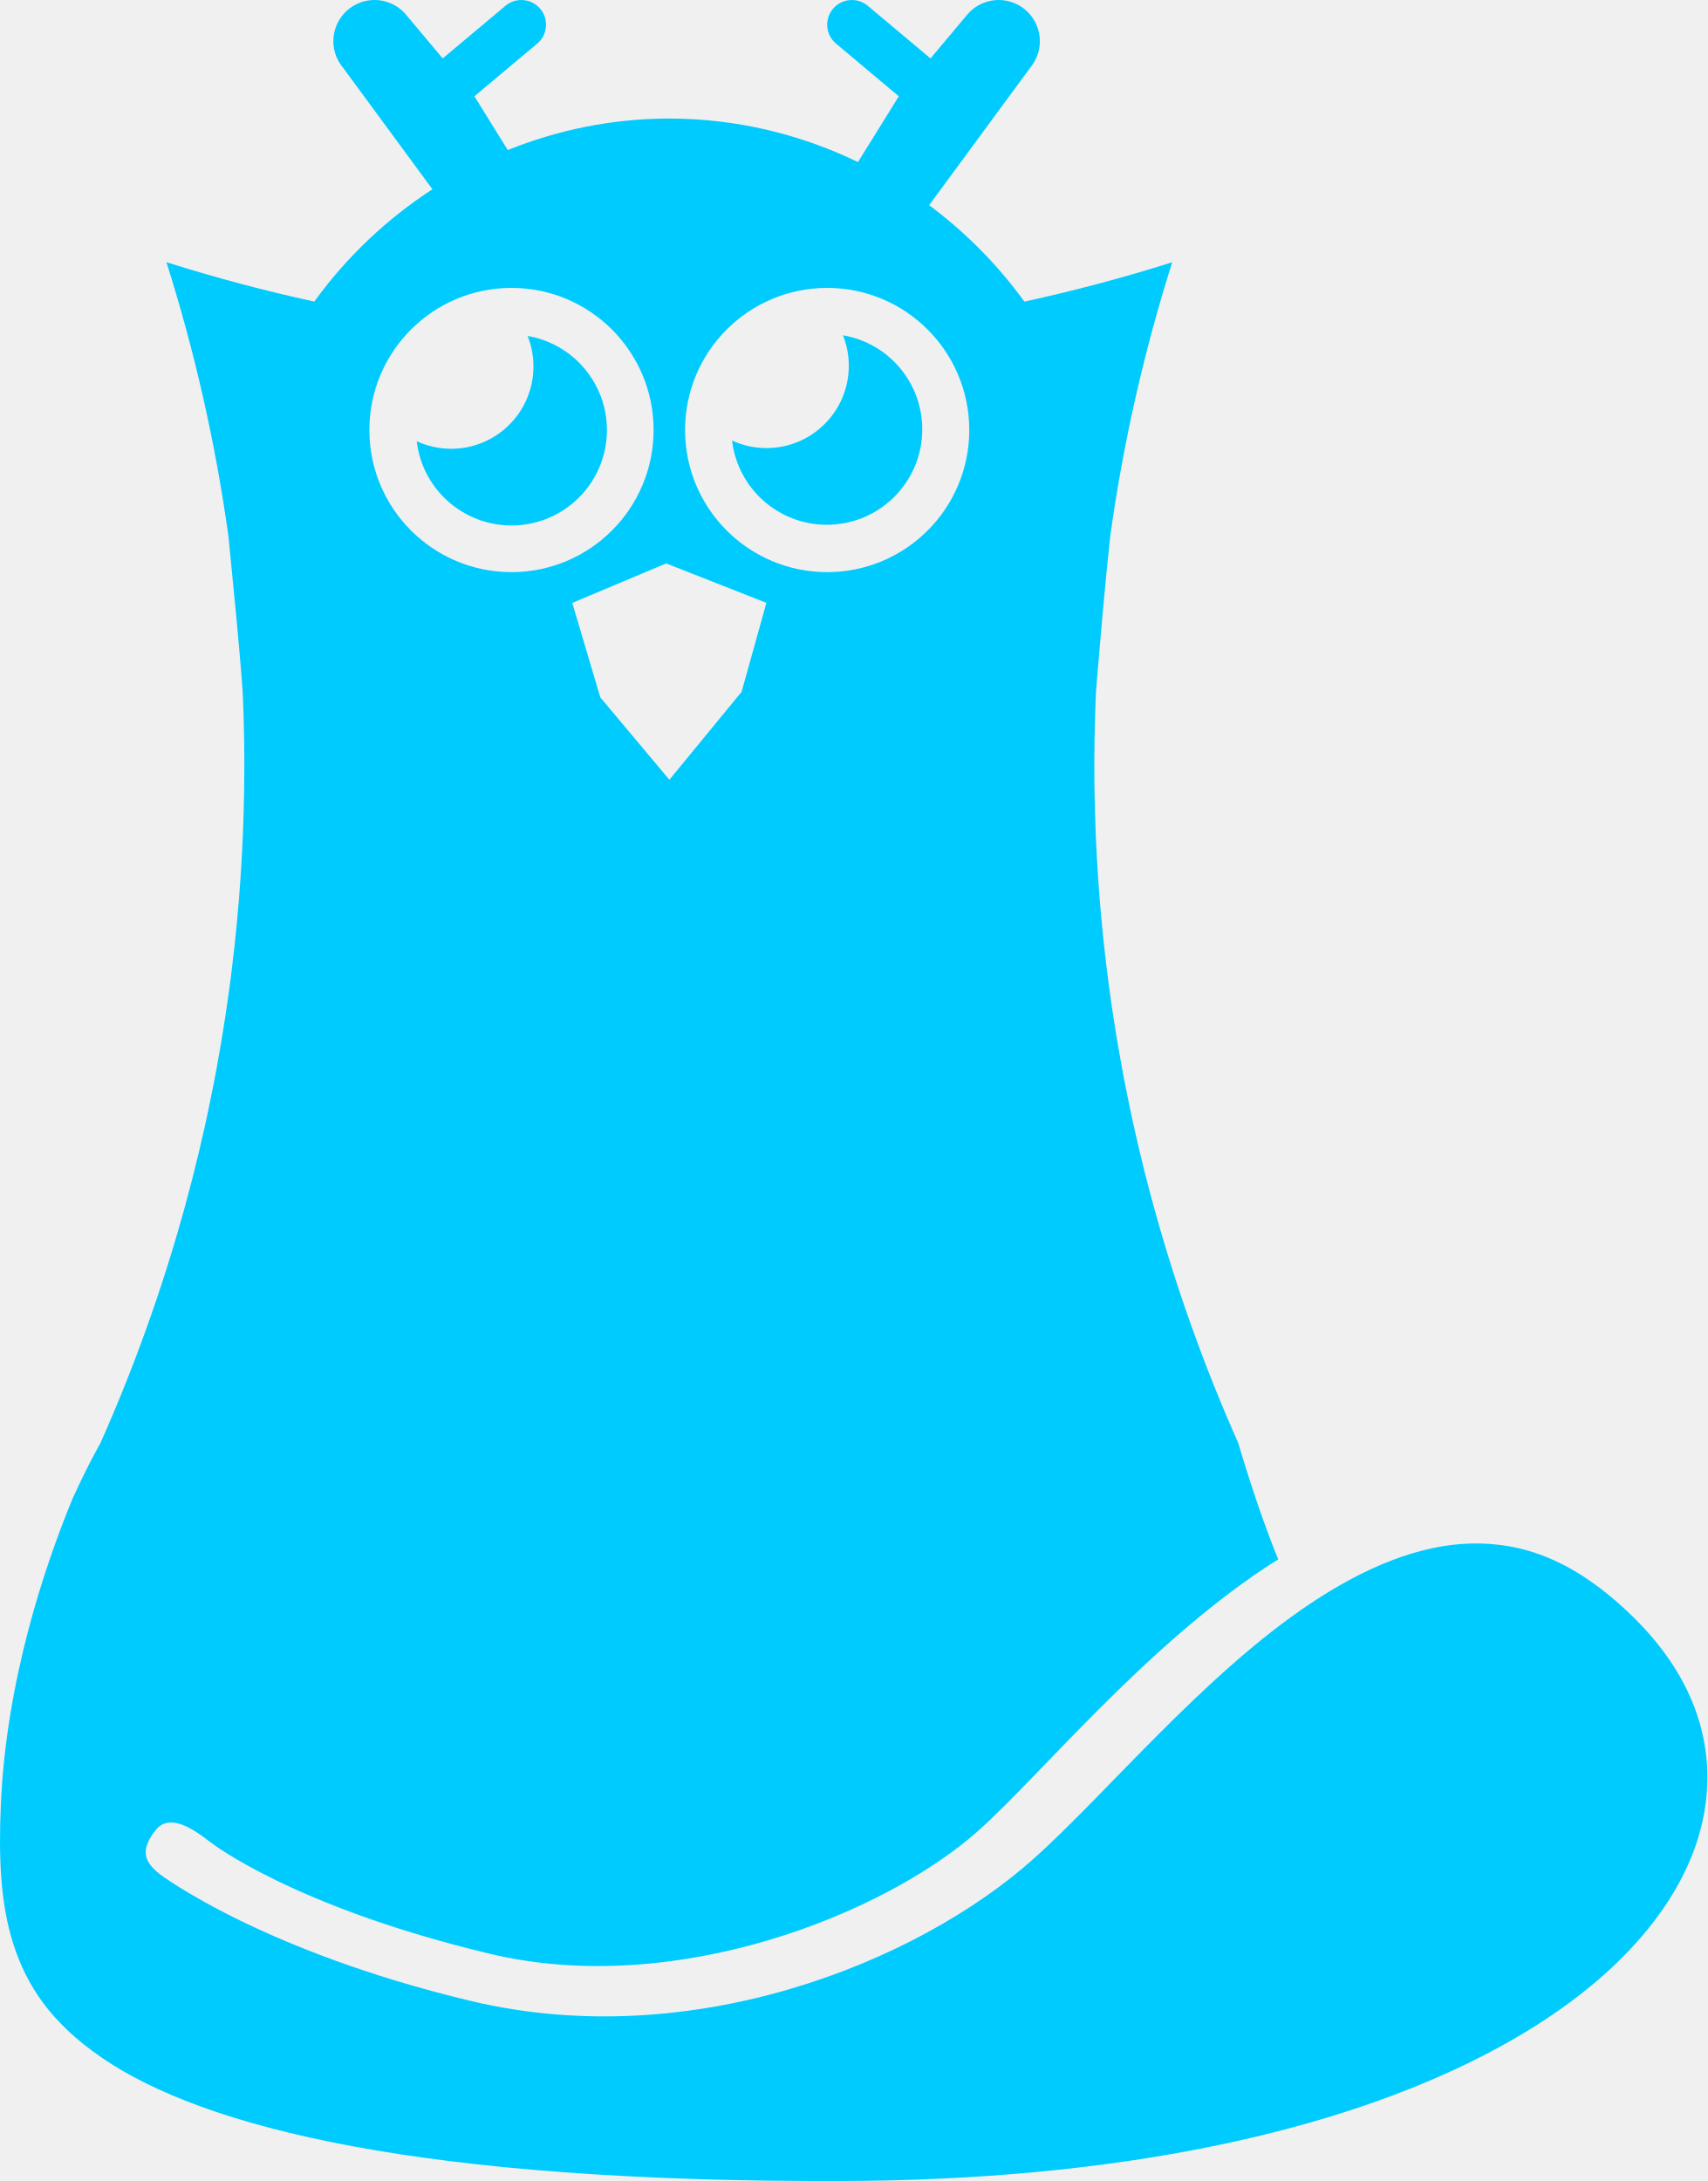
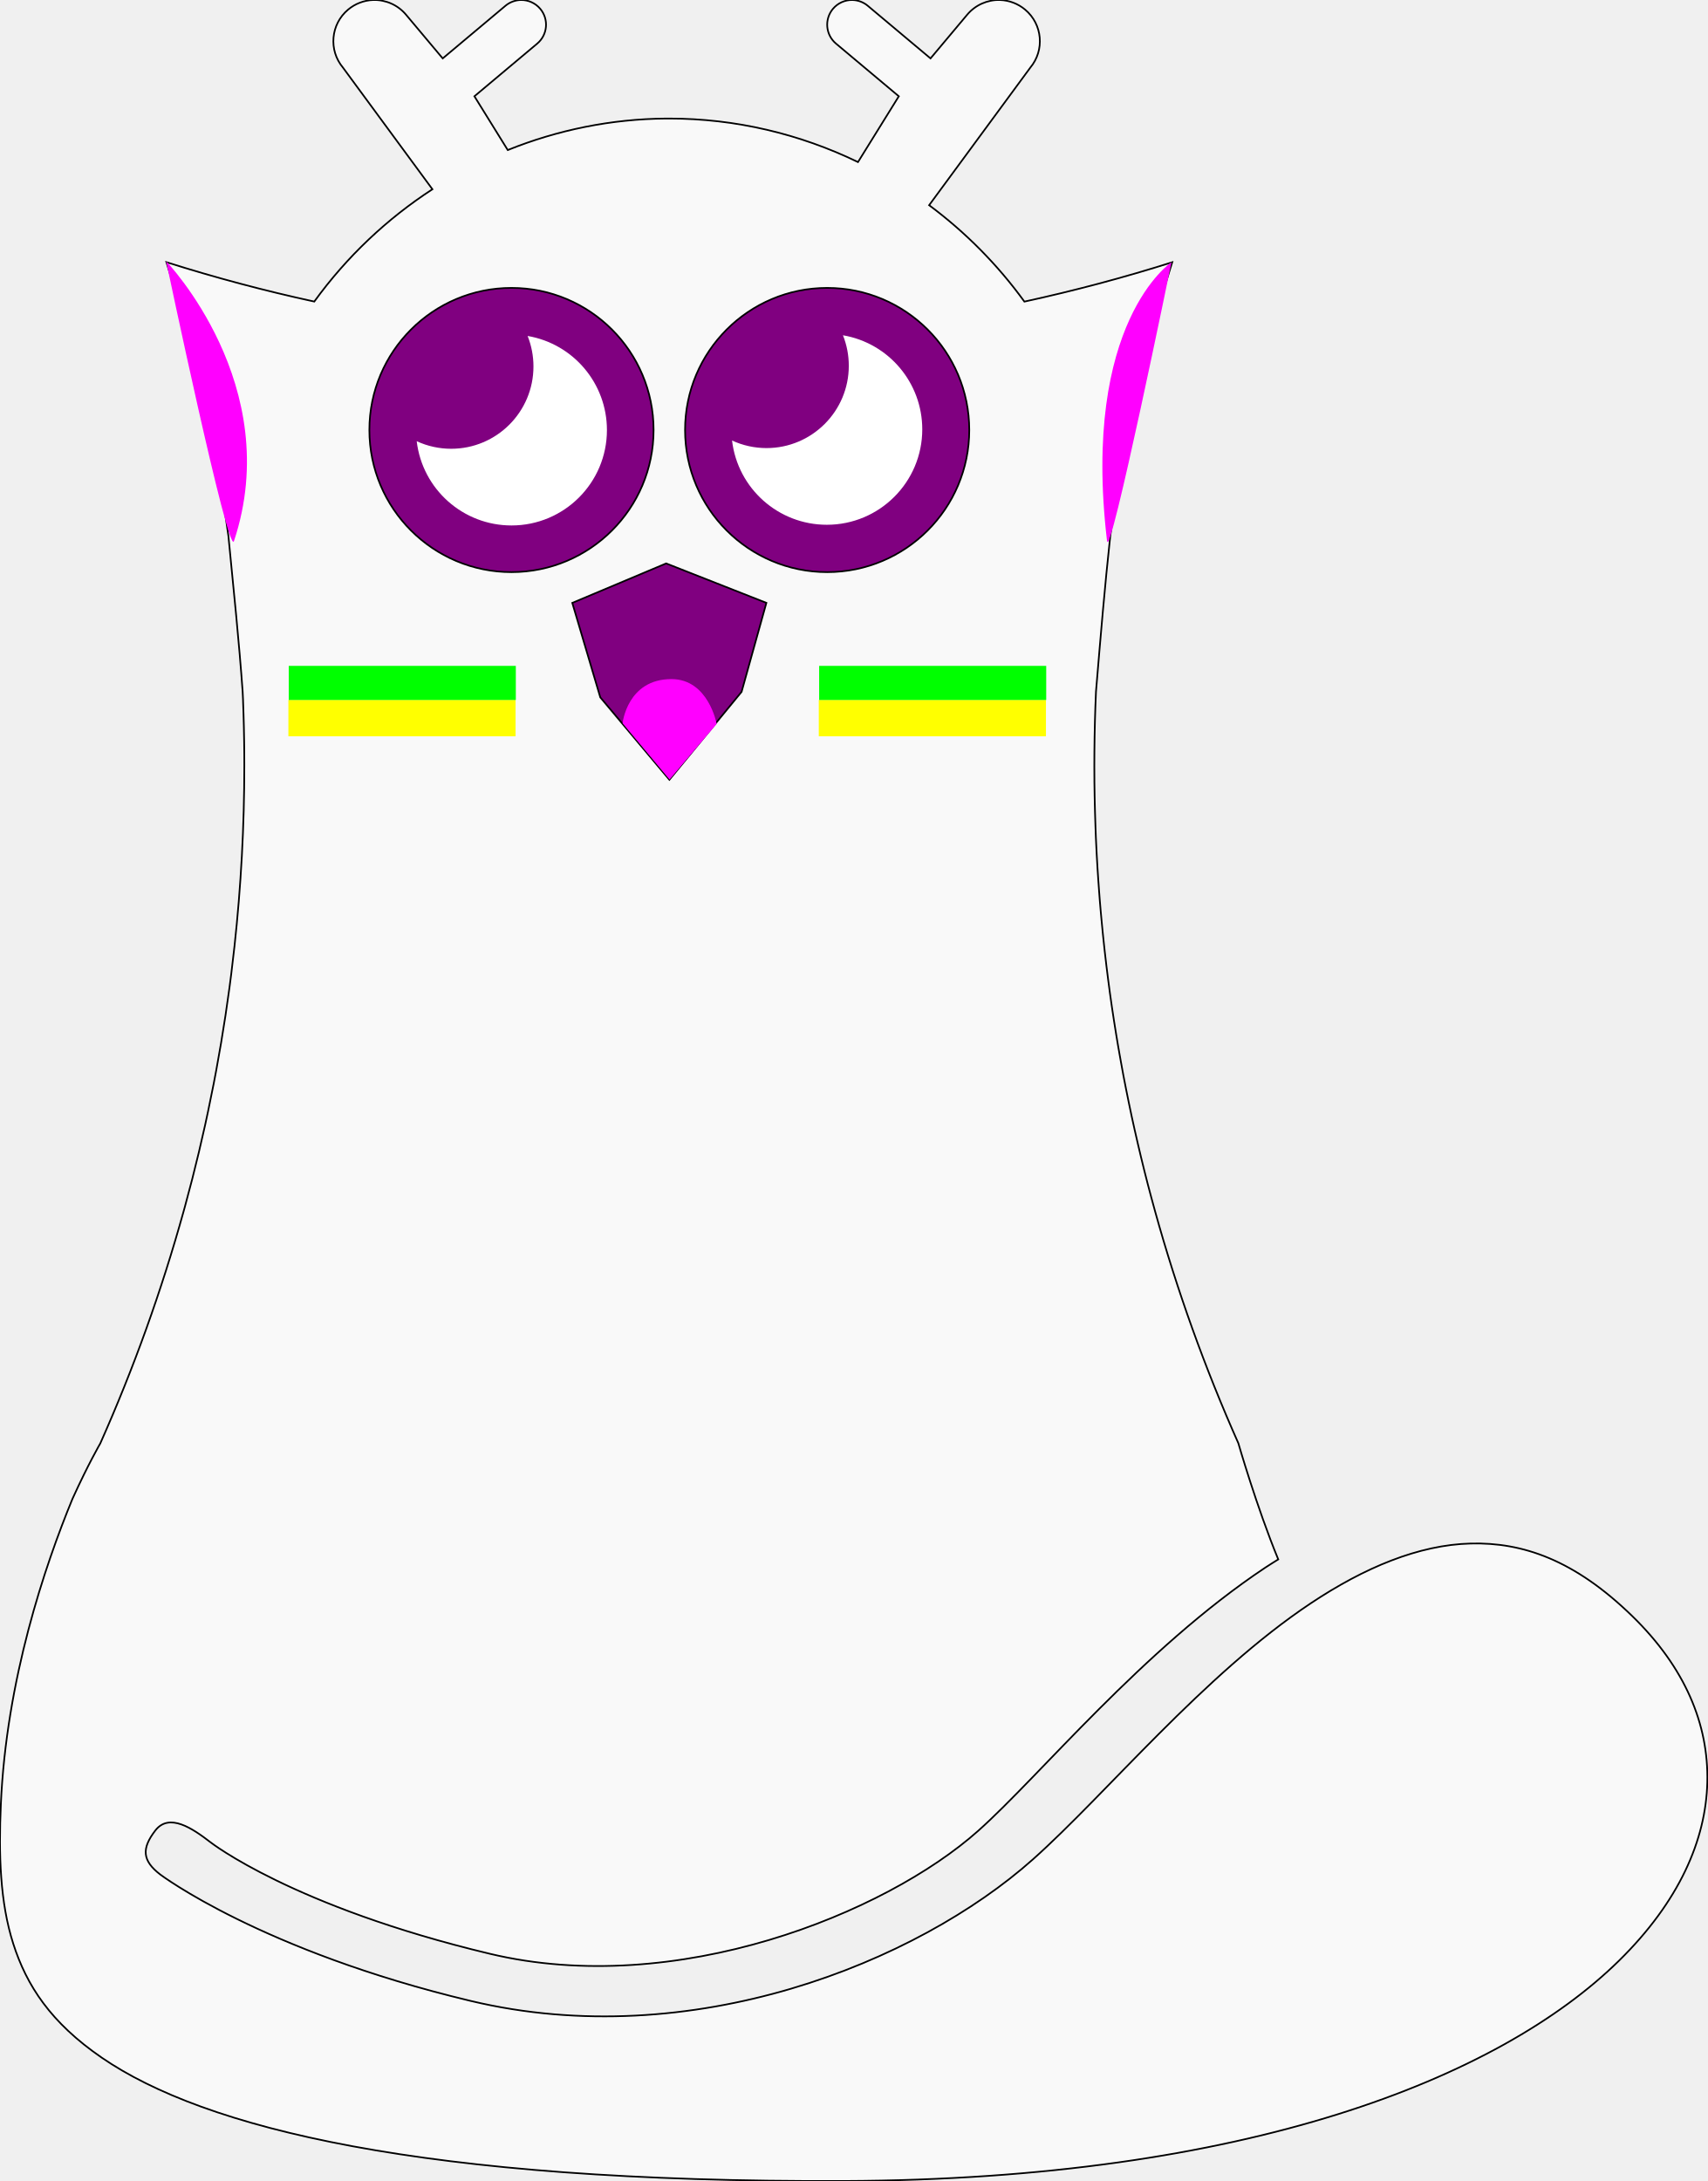
<svg xmlns="http://www.w3.org/2000/svg" version="1.1" id="svg2480" width="103.713" height="132.472" viewBox="0 0 103.713 132.472">
  <defs id="defs2484" />
  <g id="g2488" transform="translate(-33.12605,-7.61205)">
-     <g id="g905" style="fill:#00cbff;fill-opacity:1">
-       <path id="path2492" style="fill:#00cbff;fill-opacity:1;stroke:none;stroke-width:1.002;stroke-linecap:round" d="m 55.797,7.613 c -0.56,0.018 -1.098,0.224 -1.527,0.584 -1.058,0.887 -1.197,2.463 -0.311,3.521 l 5.434,7.389 c -2.744,1.785 -5.188,4.079 -7.176,6.822 C 49.188,25.27 46.192,24.472 43.236,23.537 44.956,28.964 46.215,34.526 47,40.164 c 0.324,3.296 0.652,6.478 0.865,9.449 0.007,0.14 0.013,0.28 0.02,0.42 l 0.004,0.094 0.006,0.191 c 0.009,0.218 0.016,0.436 0.023,0.654 0.008,0.251 0.015,0.501 0.021,0.752 l 0.002,0.094 c 0.005,0.251 0.01,0.501 0.014,0.752 l 0.002,0.094 c 0.004,0.251 0.006,0.501 0.008,0.752 0.002,0.234 0.002,0.467 0.002,0.701 -2.26e-4,3.667 -0.2,7.331 -0.598,10.977 -0.061,0.561 -0.127,1.122 -0.197,1.682 -0.035,0.279 -0.072,0.559 -0.109,0.838 -0.075,0.559 -0.155,1.118 -0.24,1.676 -0.085,0.558 -0.174,1.115 -0.268,1.672 -0.094,0.556 -0.192,1.112 -0.295,1.666 -0.052,0.277 -0.104,0.554 -0.158,0.83 -0.108,0.554 -0.221,1.106 -0.338,1.658 -0.058,0.276 -0.117,0.552 -0.178,0.828 -0.122,0.551 -0.248,1.1 -0.379,1.648 -0.131,0.549 -0.266,1.096 -0.406,1.643 -0.14,0.546 -0.285,1.091 -0.434,1.635 v 0.002 c -0.028,0.103 -0.057,0.206 -0.086,0.309 -1.337,4.818 -3.029,9.531 -5.062,14.1 0,0 -0.735,1.262 -1.691,3.369 -1.676,4.069 -4.022,10.994 -4.35,18.564 -0.132,3.059 -0.055,5.937 0.756,8.467 0.811,2.53 2.272,4.784 5.377,6.914 6.21,4.259 19.384,7.589 45.121,7.488 24.367,-0.096 39.762,-6.227 47.043,-13.383 3.641,-3.578 5.278,-7.32 5.361,-10.84 0.084,-3.52 -1.354,-6.966 -4.553,-10.082 -3.511,-3.421 -6.666,-4.494 -9.82,-4.414 -3.154,0.08 -6.457,1.461 -9.715,3.631 -6.516,4.341 -12.428,11.588 -16.873,15.549 -7.052,6.283 -20.742,11.807 -34.158,8.602 -12.729,-3.041 -18.859,-7.68 -18.859,-7.68 -1.094,-0.842 -1.141,-1.574 -0.299,-2.669 0.843,-1.094 2.254,-0.135 3.348,0.708 0,0 4.975,3.911 16.973,6.777 11.31,2.703 24.023,-2.439 29.67,-7.471 3.75,-3.341 9.971,-11.012 17.428,-15.979 0.261,-0.174 0.53,-0.336 0.795,-0.504 -1.304,-3.164 -2.424,-7.055 -2.424,-7.055 -2.033,-4.568 -3.724,-9.28 -5.061,-14.098 -0.075,-0.272 -0.15,-0.544 -0.223,-0.816 -0.073,-0.272 -0.146,-0.545 -0.217,-0.818 -0.071,-0.273 -0.14,-0.547 -0.209,-0.82 -0.068,-0.273 -0.135,-0.547 -0.201,-0.82 -0.066,-0.274 -0.131,-0.549 -0.195,-0.824 -0.064,-0.273 -0.126,-0.547 -0.188,-0.82 l -0.002,-0.006 c -0.062,-0.274 -0.122,-0.549 -0.182,-0.824 -0.059,-0.276 -0.117,-0.552 -0.174,-0.828 -0.057,-0.276 -0.113,-0.552 -0.168,-0.828 -0.055,-0.277 -0.109,-0.554 -0.162,-0.832 -0.052,-0.277 -0.103,-0.554 -0.152,-0.832 -0.029,-0.16 -0.058,-0.32 -0.086,-0.48 -0.033,-0.187 -0.066,-0.375 -0.098,-0.562 -0.035,-0.208 -0.07,-0.417 -0.104,-0.625 -0.045,-0.278 -0.09,-0.556 -0.133,-0.834 -0.043,-0.279 -0.086,-0.558 -0.127,-0.838 -0.041,-0.279 -0.081,-0.558 -0.119,-0.838 -0.038,-0.279 -0.075,-0.558 -0.111,-0.838 -0.036,-0.28 -0.071,-0.56 -0.105,-0.84 -0.034,-0.28 -0.066,-0.56 -0.098,-0.84 -0.021,-0.191 -0.042,-0.383 -0.062,-0.574 -0.018,-0.168 -0.036,-0.336 -0.053,-0.504 -0.028,-0.276 -0.054,-0.552 -0.08,-0.828 -0.015,-0.163 -0.03,-0.327 -0.045,-0.49 l -0.012,-0.133 c -0.018,-0.2 -0.034,-0.4 -0.051,-0.6 -0.012,-0.154 -0.024,-0.307 -0.035,-0.461 l -0.004,-0.047 c -0.019,-0.256 -0.037,-0.512 -0.055,-0.768 -0.015,-0.217 -0.029,-0.435 -0.043,-0.652 -0.017,-0.282 -0.034,-0.564 -0.049,-0.846 -0.01,-0.194 -0.02,-0.388 -0.029,-0.582 -0.007,-0.147 -0.015,-0.294 -0.021,-0.441 -0.009,-0.222 -0.018,-0.444 -0.025,-0.666 -0.01,-0.282 -0.019,-0.564 -0.027,-0.846 -0.006,-0.206 -0.011,-0.413 -0.016,-0.619 -0.004,-0.151 -0.007,-0.302 -0.01,-0.453 v -0.035 c -0.005,-0.259 -0.009,-0.518 -0.012,-0.777 v -0.178 c -0.002,-0.238 -0.003,-0.475 -0.004,-0.713 v -0.08 c 1.25e-4,-0.282 0.001,-0.564 0.004,-0.846 0.01,-1.217 0.042,-2.434 0.096,-3.65 v -0.002 c 0.293,-3.498 0.533,-6.372 0.867,-9.449 0.785,-5.64 2.044,-11.203 3.764,-16.631 -2.955,0.934 -5.951,1.731 -8.979,2.391 -1.646,-2.271 -3.606,-4.234 -5.787,-5.857 l 6.143,-8.353 C 96.596,10.661 96.456,9.084 95.398,8.197 94.969,7.837 94.431,7.631 93.871,7.613 93.105,7.589 92.37,7.918 91.877,8.506 l -2.227,2.654 -3.812,-3.197 C 85.575,7.743 85.245,7.62 84.902,7.613 c -0.453,-0.009 -0.886,0.188 -1.178,0.535 -0.532,0.635 -0.449,1.581 0.186,2.113 l 3.814,3.199 -2.479,3.996 C 81.707,15.745 77.805,14.813 73.785,14.812 c -0.063,-2.28e-4 -0.126,-2.28e-4 -0.189,0 -3.34,0.024 -6.596,0.694 -9.627,1.914 l -2.025,-3.266 3.814,-3.199 c 0.635,-0.532 0.718,-1.478 0.186,-2.113 -0.292,-0.347 -0.724,-0.544 -1.178,-0.535 -0.343,0.006 -0.673,0.13 -0.936,0.35 l -3.812,3.197 -2.227,-2.654 C 57.298,7.918 56.563,7.589 55.797,7.613 Z m 8.4,17.486 c 4.766,5.47e-4 8.63,3.864 8.631,8.631 5.31e-4,4.767 -3.864,8.632 -8.631,8.633 -4.768,5.32e-4 -8.633,-3.865 -8.633,-8.633 5.47e-4,-4.767 3.866,-8.631 8.633,-8.631 z m 19.174,0 c 4.767,-5.31e-4 8.632,3.864 8.633,8.631 5.31e-4,4.768 -3.865,8.633 -8.633,8.633 -4.767,-5.47e-4 -8.631,-3.866 -8.631,-8.633 5.47e-4,-4.766 3.864,-8.63 8.631,-8.631 z m -9.779,16.734 6.088,2.396 -1.506,5.404 -4.387,5.342 -4.197,-5.006 -1.701,-5.738 z" />
-       <path id="path2669-9" style="font-variation-settings:normal;vector-effect:none;fill:#00cbff;fill-opacity:1;stroke:none;stroke-width:0.517;stroke-linecap:round;stroke-linejoin:miter;stroke-miterlimit:4;stroke-dasharray:none;stroke-dashoffset:0;stroke-opacity:1;stop-color:#000000" d="m 65.176,28.018 a 5,5 0 0 1 0.355,1.852 5,5 0 0 1 -5,5 5,5 0 0 1 -2.092,-0.459 5.797,5.797 0 0 0 5.758,5.117 5.797,5.797 0 0 0 5.797,-5.797 5.797,5.797 0 0 0 -4.818,-5.713 z" />
-       <path id="path2669-9-0" style="font-variation-settings:normal;vector-effect:none;fill:#00cbff;fill-opacity:1;stroke:none;stroke-width:0.517;stroke-linecap:round;stroke-linejoin:miter;stroke-miterlimit:4;stroke-dasharray:none;stroke-dashoffset:0;stroke-opacity:1;stop-color:#000000" d="m 84.331,27.976 a 5,5 0 0 1 0.355,1.852 5,5 0 0 1 -5,5 5,5 0 0 1 -2.092,-0.459 5.797,5.797 0 0 0 5.758,5.117 5.797,5.797 0 0 0 5.797,-5.797 5.797,5.797 0 0 0 -4.818,-5.713 z" />
+     <g id="g905" style="display:inline;fill:#00cbff;fill-opacity:1">
+       <path style="display:inline;fill:#800080;fill-opacity:1" d="m 61.144,23.853 c -2.054,0.626 -4.495,1.871 -5.864,3.57 -0.761,0.944 -1.142,2.043 -1.663,3.1 -0.13,0.263 -0.326,0.704 -0.476,0.953 -0.057,0.095 -0.195,0.133 -0.236,0.236 -0.044,0.111 0.024,0.241 0,0.359 -0.079,0.394 -0.396,0.787 -0.474,1.182 -0.123,0.623 0.022,1.572 -0.118,2.133 -0.013,0.054 -0.1,0.065 -0.118,0.118 -0.05,0.151 -0.062,1.701 0,1.882 0.019,0.054 0.081,0.081 0.122,0.122 0.039,0.079 0.097,0.151 0.118,0.236 0.17,0.679 0.442,1.342 0.711,2.012 0.095,0.236 0.278,0.351 0.359,0.592 0.092,0.271 0.185,0.58 0.354,0.833 0.121,0.181 0.349,0.293 0.469,0.474 0.302,0.454 0.786,0.983 1.183,1.184 0.254,0.129 0.034,0.075 0.114,0.235 0.149,0.297 0.511,0.635 0.631,0.788 0.048,0.061 -0.02,0.347 0,0.408 0.017,0.051 0.085,0.071 0.107,0.119 0.087,0.193 -0.067,0.503 0,0.704 0.028,0.083 0.097,0.151 0.118,0.236 0.041,0.163 -0.076,0.441 0,0.59 0.108,0.214 0.151,0.424 0.237,0.674 0.038,0.112 -0.037,0.242 0,0.354 0.018,0.053 0.1,0.065 0.118,0.118 0.025,0.075 -0.016,0.159 0,0.236 0.101,0.496 0.288,1.079 0.475,1.548 0.247,0.622 0.567,1.364 0.954,1.911 0.099,0.14 0.26,0.23 0.359,0.37 0.104,0.147 0.139,0.336 0.244,0.482 0.057,0.08 0.661,0.65 0.726,0.724 0.368,0.421 0.616,0.85 1.055,1.205 0.15,0.122 1.092,0.669 1.261,0.782 1.766,1.186 2.763,1.622 4.787,2.262 0.925,0.292 0.834,0.372 1.871,0.561 0.402,0.073 0.816,0.07 1.218,0.145 0.342,0.064 0.667,0.201 1.009,0.269 2.778,0.553 5.547,0.745 8.33,0.118 1.351,-0.305 2.793,-1.141 4.046,-1.724 1.03,-0.479 2.125,-0.786 3.162,-1.243 1.542,-0.68 2.949,-1.824 4.058,-3.079 2.033,-2.3 2.543,-4.559 3.096,-7.485 0.181,-0.958 0.449,-1.931 0.53,-2.905 0.053,-0.637 -0.063,-1.291 0,-1.927 0.02,-0.201 0.098,-0.393 0.118,-0.593 0.142,-1.442 0,-2.966 0,-4.418 0,-0.788 0.129,-1.702 0,-2.477 0.042,-0.24 -0.195,-0.382 -0.236,-0.59 -0.023,-0.119 0.023,-0.244 0,-0.363 -0.083,-0.424 -0.387,-0.819 -0.596,-1.184 -0.893,-1.562 -1.754,-2.3 -3.21,-3.327 -0.385,-0.272 -0.825,-0.325 -1.207,-0.596 -0.141,-0.1 -0.229,-0.264 -0.371,-0.363 -0.155,-0.107 -0.343,-0.154 -0.509,-0.244 -0.921,-0.498 -1.804,-1.04 -2.735,-1.497 -0.481,-0.236 -0.335,-0.307 -0.853,-0.601 -0.314,-0.179 -0.873,-0.35 -1.208,-0.474 -0.683,-0.253 -0.264,-0.024 -0.952,-0.118 -1.508,-0.205 0.685,-0.07 -1.094,-0.259 -0.358,-0.038 -0.723,0.04 -1.081,0 -0.561,-0.063 -1.11,-0.179 -1.671,-0.242 -1.131,-0.128 -2.355,-0.005 -3.471,0.118 -0.74,0.081 -1.507,-0.082 -2.247,0 -0.717,0.079 -1.43,0.148 -2.141,0.238 -0.539,0.068 -1.116,-0.089 -1.652,0 -0.123,0.02 -0.231,0.098 -0.354,0.118 -0.765,0.128 -1.594,-0.128 -2.359,0 -0.458,0.076 -0.985,0.17 -1.42,0.354 -0.135,0.057 -0.234,0.181 -0.369,0.238 -0.15,0.063 -0.324,0.055 -0.473,0.119 -0.439,0.189 -0.7,0.606 -1.202,0.606" id="path2" />
+       <path id="path2492" style="display:inline;opacity:1;fill:#f9f9f9;fill-opacity:1;stroke:#000000;stroke-width:0.102;stroke-linecap:round;stroke-dasharray:none;stroke-opacity:1" d="m 55.797,7.613 c -0.56,0.018 -1.098,0.224 -1.527,0.584 -1.058,0.887 -1.197,2.463 -0.311,3.521 l 5.434,7.389 c -2.744,1.785 -5.188,4.079 -7.176,6.822 C 49.188,25.27 46.192,24.472 43.236,23.537 44.956,28.964 46.215,34.526 47,40.164 c 0.324,3.296 0.652,6.478 0.865,9.449 0.007,0.14 0.013,0.28 0.02,0.42 l 0.004,0.094 0.006,0.191 c 0.009,0.218 0.016,0.436 0.023,0.654 0.008,0.251 0.015,0.501 0.021,0.752 l 0.002,0.094 c 0.005,0.251 0.01,0.501 0.014,0.752 l 0.002,0.094 c 0.004,0.251 0.006,0.501 0.008,0.752 0.002,0.234 0.002,0.467 0.002,0.701 -2.26e-4,3.667 -0.2,7.331 -0.598,10.977 -0.061,0.561 -0.127,1.122 -0.197,1.682 -0.035,0.279 -0.072,0.559 -0.109,0.838 -0.075,0.559 -0.155,1.118 -0.24,1.676 -0.085,0.558 -0.174,1.115 -0.268,1.672 -0.094,0.556 -0.192,1.112 -0.295,1.666 -0.052,0.277 -0.104,0.554 -0.158,0.83 -0.108,0.554 -0.221,1.106 -0.338,1.658 -0.058,0.276 -0.117,0.552 -0.178,0.828 -0.122,0.551 -0.248,1.1 -0.379,1.648 -0.131,0.549 -0.266,1.096 -0.406,1.643 -0.14,0.546 -0.285,1.091 -0.434,1.635 v 0.002 c -0.028,0.103 -0.057,0.206 -0.086,0.309 -1.337,4.818 -3.029,9.531 -5.062,14.1 0,0 -0.735,1.262 -1.691,3.369 -1.676,4.069 -4.022,10.994 -4.35,18.564 -0.132,3.059 -0.055,5.937 0.756,8.467 0.811,2.53 2.272,4.784 5.377,6.914 6.21,4.259 19.384,7.589 45.121,7.488 24.367,-0.096 39.762,-6.227 47.043,-13.383 3.641,-3.578 5.278,-7.32 5.361,-10.84 0.084,-3.52 -1.354,-6.966 -4.553,-10.082 -3.511,-3.421 -6.666,-4.494 -9.82,-4.414 -3.154,0.08 -6.457,1.461 -9.715,3.631 -6.516,4.341 -12.428,11.588 -16.873,15.549 -7.052,6.283 -20.742,11.807 -34.158,8.602 -12.729,-3.041 -18.859,-7.68 -18.859,-7.68 -1.094,-0.842 -1.141,-1.574 -0.299,-2.669 0.843,-1.094 2.254,-0.135 3.348,0.708 0,0 4.975,3.911 16.973,6.777 11.31,2.703 24.023,-2.439 29.67,-7.471 3.75,-3.341 9.971,-11.012 17.428,-15.979 0.261,-0.174 0.53,-0.336 0.795,-0.504 -1.304,-3.164 -2.424,-7.055 -2.424,-7.055 -2.033,-4.568 -3.724,-9.28 -5.061,-14.098 -0.075,-0.272 -0.15,-0.544 -0.223,-0.816 -0.073,-0.272 -0.146,-0.545 -0.217,-0.818 -0.071,-0.273 -0.14,-0.547 -0.209,-0.82 -0.068,-0.273 -0.135,-0.547 -0.201,-0.82 -0.066,-0.274 -0.131,-0.549 -0.195,-0.824 -0.064,-0.273 -0.126,-0.547 -0.188,-0.82 l -0.002,-0.006 c -0.062,-0.274 -0.122,-0.549 -0.182,-0.824 -0.059,-0.276 -0.117,-0.552 -0.174,-0.828 -0.057,-0.276 -0.113,-0.552 -0.168,-0.828 -0.055,-0.277 -0.109,-0.554 -0.162,-0.832 -0.052,-0.277 -0.103,-0.554 -0.152,-0.832 -0.029,-0.16 -0.058,-0.32 -0.086,-0.48 -0.033,-0.187 -0.066,-0.375 -0.098,-0.562 -0.035,-0.208 -0.07,-0.417 -0.104,-0.625 -0.045,-0.278 -0.09,-0.556 -0.133,-0.834 -0.043,-0.279 -0.086,-0.558 -0.127,-0.838 -0.041,-0.279 -0.081,-0.558 -0.119,-0.838 -0.038,-0.279 -0.075,-0.558 -0.111,-0.838 -0.036,-0.28 -0.071,-0.56 -0.105,-0.84 -0.034,-0.28 -0.066,-0.56 -0.098,-0.84 -0.021,-0.191 -0.042,-0.383 -0.062,-0.574 -0.018,-0.168 -0.036,-0.336 -0.053,-0.504 -0.028,-0.276 -0.054,-0.552 -0.08,-0.828 -0.015,-0.163 -0.03,-0.327 -0.045,-0.49 l -0.012,-0.133 c -0.018,-0.2 -0.034,-0.4 -0.051,-0.6 -0.012,-0.154 -0.024,-0.307 -0.035,-0.461 l -0.004,-0.047 c -0.019,-0.256 -0.037,-0.512 -0.055,-0.768 -0.015,-0.217 -0.029,-0.435 -0.043,-0.652 -0.017,-0.282 -0.034,-0.564 -0.049,-0.846 -0.01,-0.194 -0.02,-0.388 -0.029,-0.582 -0.007,-0.147 -0.015,-0.294 -0.021,-0.441 -0.009,-0.222 -0.018,-0.444 -0.025,-0.666 -0.01,-0.282 -0.019,-0.564 -0.027,-0.846 -0.006,-0.206 -0.011,-0.413 -0.016,-0.619 -0.004,-0.151 -0.007,-0.302 -0.01,-0.453 v -0.035 c -0.005,-0.259 -0.009,-0.518 -0.012,-0.777 v -0.178 c -0.002,-0.238 -0.003,-0.475 -0.004,-0.713 v -0.08 c 1.25e-4,-0.282 0.001,-0.564 0.004,-0.846 0.01,-1.217 0.042,-2.434 0.096,-3.65 v -0.002 c 0.293,-3.498 0.533,-6.372 0.867,-9.449 0.785,-5.64 2.044,-11.203 3.764,-16.631 -2.955,0.934 -5.951,1.731 -8.979,2.391 -1.646,-2.271 -3.606,-4.234 -5.787,-5.857 l 6.143,-8.353 C 96.596,10.661 96.456,9.084 95.398,8.197 94.969,7.837 94.431,7.631 93.871,7.613 93.105,7.589 92.37,7.918 91.877,8.506 l -2.227,2.654 -3.812,-3.197 C 85.575,7.743 85.245,7.62 84.902,7.613 c -0.453,-0.009 -0.886,0.188 -1.178,0.535 -0.532,0.635 -0.449,1.581 0.186,2.113 l 3.814,3.199 -2.479,3.996 C 81.707,15.745 77.805,14.813 73.785,14.812 c -0.063,-2.28e-4 -0.126,-2.28e-4 -0.189,0 -3.34,0.024 -6.596,0.694 -9.627,1.914 l -2.025,-3.266 3.814,-3.199 c 0.635,-0.532 0.718,-1.478 0.186,-2.113 -0.292,-0.347 -0.724,-0.544 -1.178,-0.535 -0.343,0.006 -0.673,0.13 -0.936,0.35 l -3.812,3.197 -2.227,-2.654 C 57.298,7.918 56.563,7.589 55.797,7.613 Z m 8.4,17.486 c 4.766,5.47e-4 8.63,3.864 8.631,8.631 5.31e-4,4.767 -3.864,8.632 -8.631,8.633 -4.768,5.32e-4 -8.633,-3.865 -8.633,-8.633 5.47e-4,-4.767 3.866,-8.631 8.633,-8.631 z m 19.174,0 c 4.767,-5.31e-4 8.632,3.864 8.633,8.631 5.31e-4,4.768 -3.865,8.633 -8.633,8.633 -4.767,-5.47e-4 -8.631,-3.866 -8.631,-8.633 5.47e-4,-4.766 3.864,-8.63 8.631,-8.631 z m -9.779,16.734 6.088,2.396 -1.506,5.404 -4.387,5.342 -4.197,-5.006 -1.701,-5.738 z" />
+       <path id="path2669-9" style="font-variation-settings:normal;vector-effect:none;fill:#ffffff;fill-opacity:1;stroke:none;stroke-width:0.517;stroke-linecap:round;stroke-linejoin:miter;stroke-miterlimit:4;stroke-dasharray:none;stroke-dashoffset:0;stroke-opacity:1;stop-color:#000000" d="m 65.176,28.018 a 5,5 0 0 1 0.355,1.852 5,5 0 0 1 -5,5 5,5 0 0 1 -2.092,-0.459 5.797,5.797 0 0 0 5.758,5.117 5.797,5.797 0 0 0 5.797,-5.797 5.797,5.797 0 0 0 -4.818,-5.713 z" />
+       <path id="path2669-9-0" style="font-variation-settings:normal;display:inline;vector-effect:none;fill:#ffffff;fill-opacity:1;stroke:none;stroke-width:0.517;stroke-linecap:round;stroke-linejoin:miter;stroke-miterlimit:4;stroke-dasharray:none;stroke-dashoffset:0;stroke-opacity:1;stop-color:#000000" d="m 84.331,27.976 a 5,5 0 0 1 0.355,1.852 5,5 0 0 1 -5,5 5,5 0 0 1 -2.092,-0.459 5.797,5.797 0 0 0 5.758,5.117 5.797,5.797 0 0 0 5.797,-5.797 5.797,5.797 0 0 0 -4.818,-5.713 z" />
+       <path style="fill:#ff00ff;fill-opacity:1" d="m 43.218,23.477 c 0,0 7.263,7.547 4.12,17.001 -0.335,1.007 -4.12,-17.001 -4.12,-17.001 z" id="path3" />
+       <path style="fill:#ff00ff;fill-opacity:1;stroke-width:1.279" d="m 104.287,23.541 c 0,0 -5.481,3.612 -3.916,16.916 0.166,1.415 3.916,-16.916 3.916,-16.916 z" id="path4" />
+       <path style="display:inline;fill:#ff00ff;fill-opacity:1" d="m 76.659,51.584 -2.86,3.378 -2.854,-3.422 c 0,0 0.281,-2.689 2.978,-2.68 2.242,0.008 2.736,2.723 2.736,2.723 z" id="path7" />
+       <g id="g12" transform="translate(0.3198242)">
+         <g id="g11" style="display:inline" transform="translate(-1.724121,-5.022461)">
+           <rect style="fill:#ffff00;fill-opacity:1" id="rect10" width="13.799" height="2.21" x="52.049" y="55.146" ry="0" />
+           <rect style="fill:#00ff00;fill-opacity:1" id="rect11" width="13.793" height="2.072" x="52.071" y="53.079" ry="0" />
+         </g>
+         <g id="g8" style="display:inline" transform="translate(30.4943,-5.022461)">
+           <rect style="fill:#ffff00;fill-opacity:1" id="rect8" width="13.799" height="2.21" x="52.049" y="55.146" ry="0" />
+           <rect style="fill:#00ff00;fill-opacity:1" id="rect7" width="13.793" height="2.072" x="52.071" y="53.079" ry="0" />
+         </g>
+       </g>
    </g>
  </g>
</svg>
